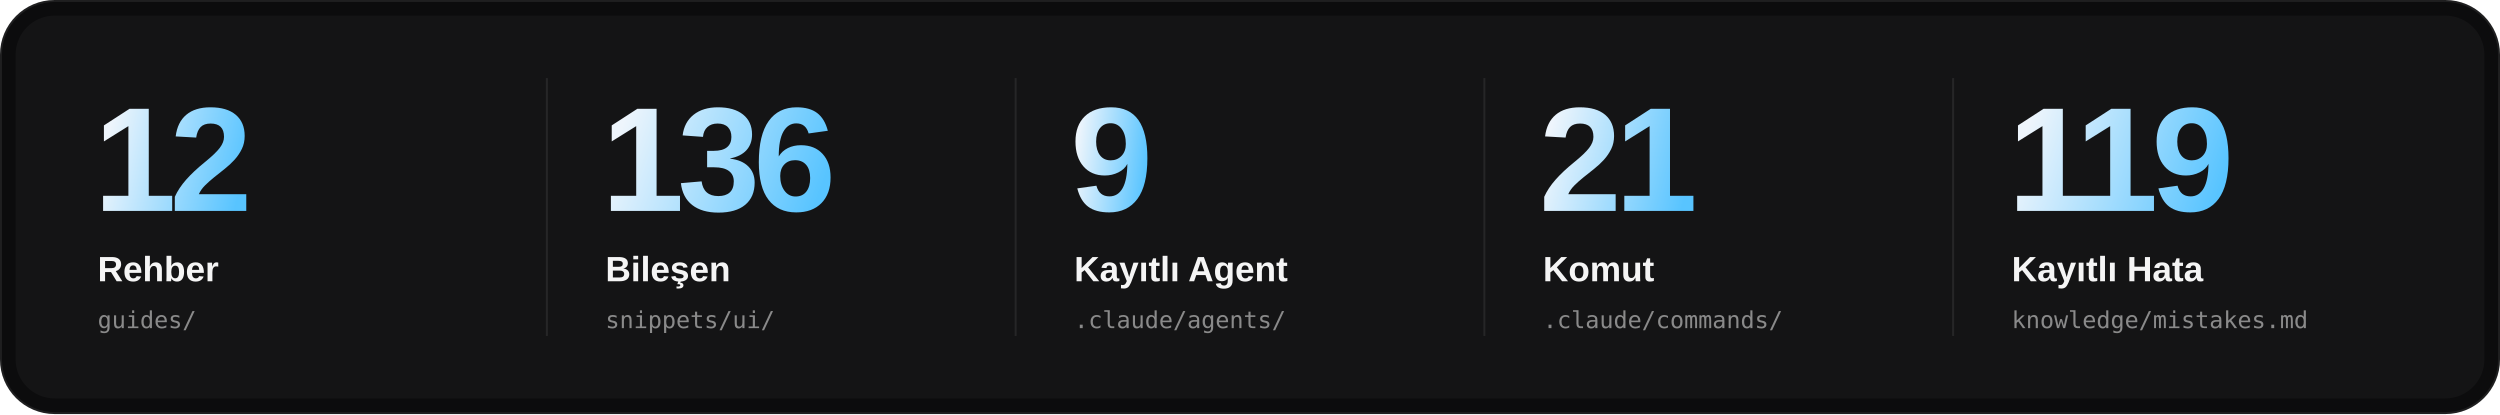
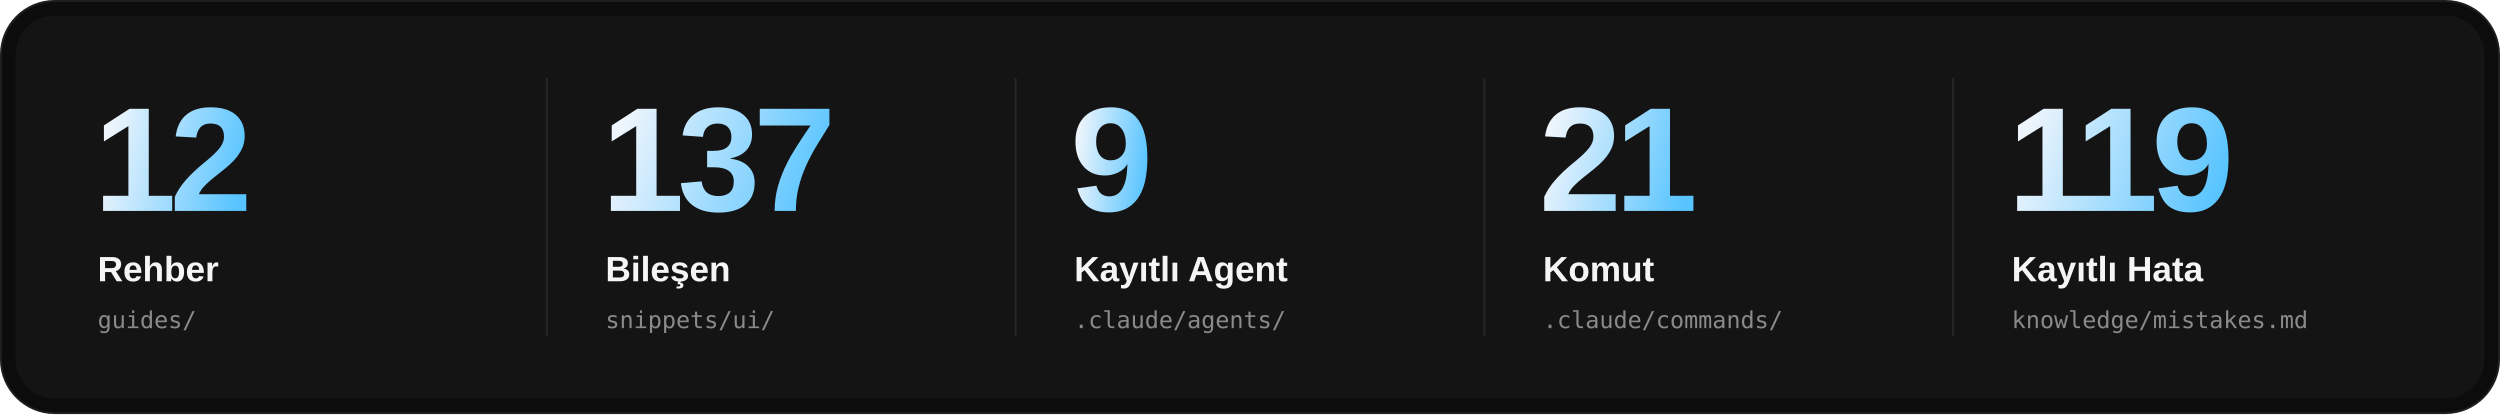
- <svg xmlns="http://www.w3.org/2000/svg" width="1280" height="212" viewBox="0 0 1280 212" role="img" aria-label="12 Rehber, 136 Bileşen, 9 Kayıtlı Agent, 21 Komut, 119 Kayıtlı Hata">
+ <svg xmlns="http://www.w3.org/2000/svg" width="1280" height="212" viewBox="0 0 1280 212" role="img" aria-label="12 Rehber, 137 Bileşen, 9 Kayıtlı Agent, 21 Komut, 119 Kayıtlı Hata">
  <defs>
    <linearGradient id="stat-ink" x1="0.008" y1="0.413" x2="0.992" y2="0.587">
      <stop offset="0%" stop-color="#eef5fc" />
      <stop offset="100%" stop-color="#58c4ff" />
    </linearGradient>
  </defs>
  <rect width="1280" height="212" rx="28" fill="#0c0c0d" />
  <rect x="8" y="8" width="1264" height="196" rx="20" fill="rgb(255,255,255)" fill-opacity="0.035" />
  <g transform="translate(40 0)">
    <text x="8" y="108" font-family="-apple-system, BlinkMacSystemFont, 'Segoe UI', 'Helvetica Neue', Arial, sans-serif" font-size="76" font-weight="800" letter-spacing="-3.4" fill="url(#stat-ink)">12</text>
    <text x="10" y="144" font-family="-apple-system, BlinkMacSystemFont, 'Segoe UI', 'Helvetica Neue', Arial, sans-serif" font-size="18" font-weight="650" fill="#f5f5f5">Rehber</text>
    <text x="10" y="168" font-family="ui-monospace, SFMono-Regular, Menlo, Consolas, monospace" font-size="12" fill="#8a8a8a">guides/</text>
  </g>
  <g transform="translate(280 0)">
    <line x1="0" y1="40" x2="0" y2="172" stroke="rgb(255,255,255)" stroke-opacity="0.08" />
-     <text x="28" y="108" font-family="-apple-system, BlinkMacSystemFont, 'Segoe UI', 'Helvetica Neue', Arial, sans-serif" font-size="76" font-weight="800" letter-spacing="-3.4" fill="url(#stat-ink)">136</text>
+     <text x="28" y="108" font-family="-apple-system, BlinkMacSystemFont, 'Segoe UI', 'Helvetica Neue', Arial, sans-serif" font-size="76" font-weight="800" letter-spacing="-3.4" fill="url(#stat-ink)">137</text>
    <text x="30" y="144" font-family="-apple-system, BlinkMacSystemFont, 'Segoe UI', 'Helvetica Neue', Arial, sans-serif" font-size="18" font-weight="650" fill="#f5f5f5">Bileşen</text>
    <text x="30" y="168" font-family="ui-monospace, SFMono-Regular, Menlo, Consolas, monospace" font-size="12" fill="#8a8a8a">snippets/ui/</text>
  </g>
  <g transform="translate(520 0)">
    <line x1="0" y1="40" x2="0" y2="172" stroke="rgb(255,255,255)" stroke-opacity="0.08" />
    <text x="28" y="108" font-family="-apple-system, BlinkMacSystemFont, 'Segoe UI', 'Helvetica Neue', Arial, sans-serif" font-size="76" font-weight="800" letter-spacing="-3.4" fill="url(#stat-ink)">9</text>
    <text x="30" y="144" font-family="-apple-system, BlinkMacSystemFont, 'Segoe UI', 'Helvetica Neue', Arial, sans-serif" font-size="18" font-weight="650" fill="#f5f5f5">Kayıtlı Agent</text>
    <text x="30" y="168" font-family="ui-monospace, SFMono-Regular, Menlo, Consolas, monospace" font-size="12" fill="#8a8a8a">.claude/agents/</text>
  </g>
  <g transform="translate(760 0)">
    <line x1="0" y1="40" x2="0" y2="172" stroke="rgb(255,255,255)" stroke-opacity="0.08" />
    <text x="28" y="108" font-family="-apple-system, BlinkMacSystemFont, 'Segoe UI', 'Helvetica Neue', Arial, sans-serif" font-size="76" font-weight="800" letter-spacing="-3.4" fill="url(#stat-ink)">21</text>
    <text x="30" y="144" font-family="-apple-system, BlinkMacSystemFont, 'Segoe UI', 'Helvetica Neue', Arial, sans-serif" font-size="18" font-weight="650" fill="#f5f5f5">Komut</text>
    <text x="30" y="168" font-family="ui-monospace, SFMono-Regular, Menlo, Consolas, monospace" font-size="12" fill="#8a8a8a">.claude/commands/</text>
  </g>
  <g transform="translate(1000 0)">
    <line x1="0" y1="40" x2="0" y2="172" stroke="rgb(255,255,255)" stroke-opacity="0.08" />
    <text x="28" y="108" font-family="-apple-system, BlinkMacSystemFont, 'Segoe UI', 'Helvetica Neue', Arial, sans-serif" font-size="76" font-weight="800" letter-spacing="-3.4" fill="url(#stat-ink)">119</text>
    <text x="30" y="144" font-family="-apple-system, BlinkMacSystemFont, 'Segoe UI', 'Helvetica Neue', Arial, sans-serif" font-size="18" font-weight="650" fill="#f5f5f5">Kayıtlı Hata</text>
    <text x="30" y="168" font-family="ui-monospace, SFMono-Regular, Menlo, Consolas, monospace" font-size="12" fill="#8a8a8a">knowledge/mistakes.md</text>
  </g>
  <rect x="0.5" y="0.5" width="1279" height="211" rx="27.5" fill="none" stroke="rgb(255,255,255)" stroke-opacity="0.08" />
</svg>
